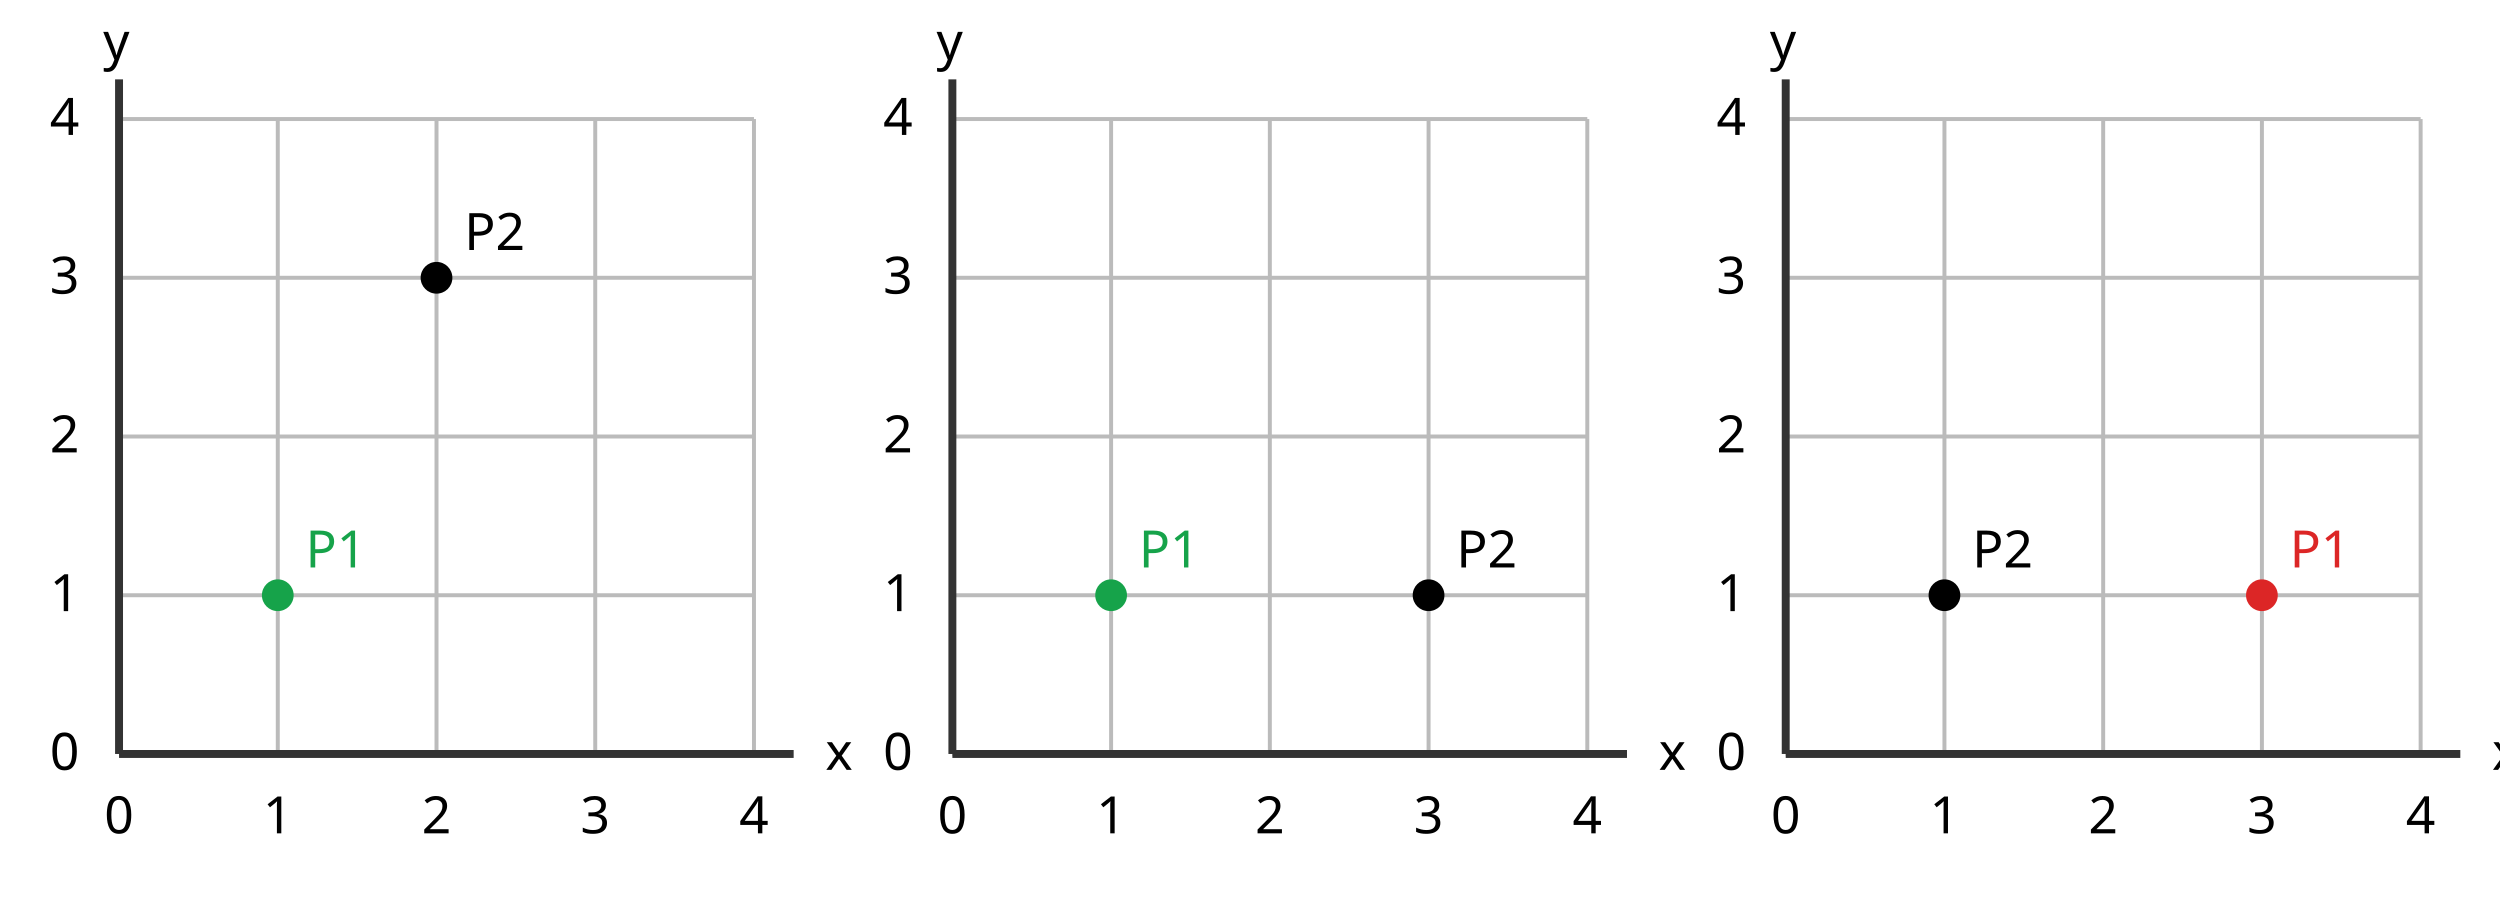
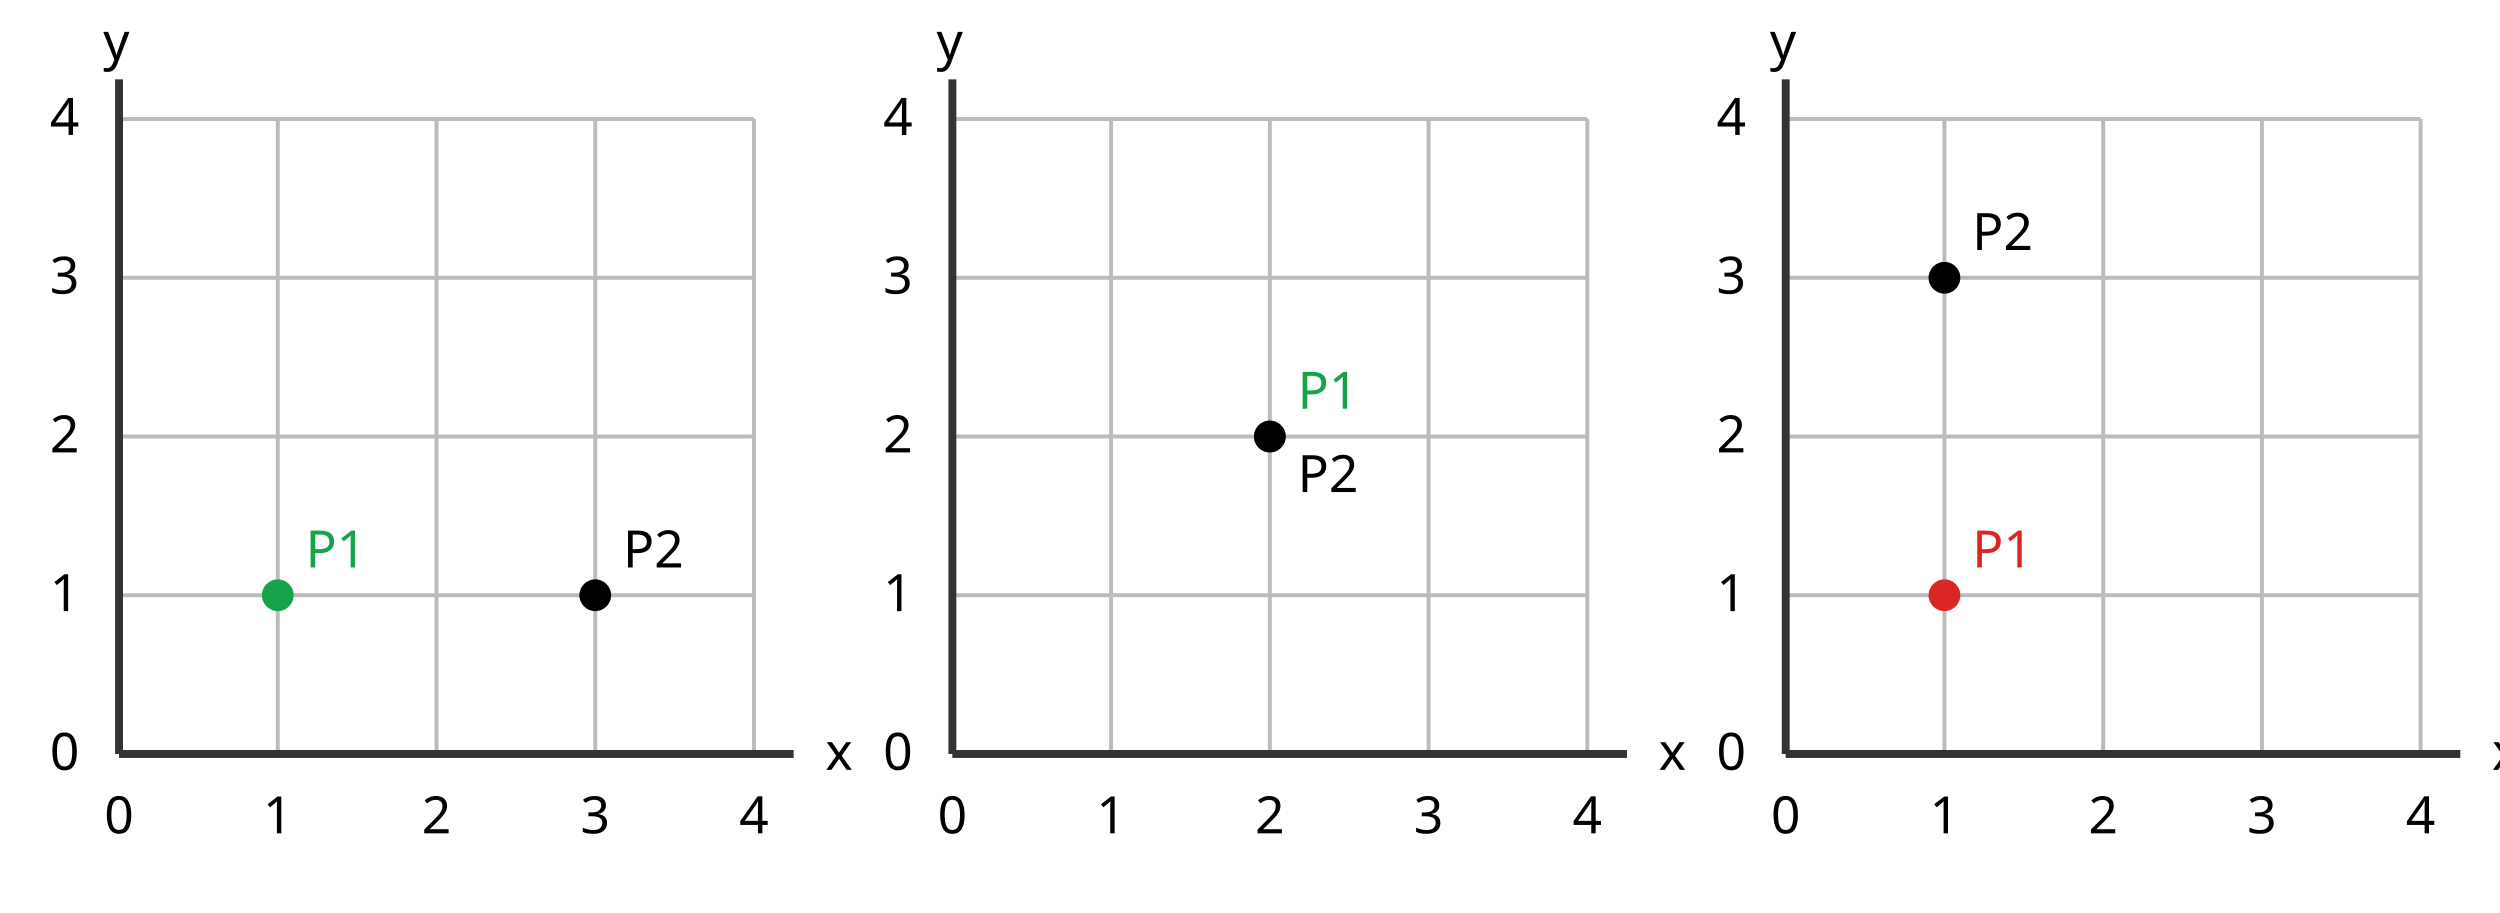
<svg xmlns="http://www.w3.org/2000/svg" width="630" height="230" viewBox="0 0 630 230">
  <style>text{font:13px sans-serif}.grid{stroke:#bbb;stroke-width:1}.axis{stroke:#333;stroke-width:2}</style>
  <line class="grid" x1="30" y1="30" x2="30" y2="190" />
  <line class="grid" x1="30" y1="190" x2="190" y2="190" />
  <text x="30" y="210" text-anchor="middle">0</text>
  <text x="20" y="194" text-anchor="end">0</text>
  <line class="grid" x1="70" y1="30" x2="70" y2="190" />
  <line class="grid" x1="30" y1="150" x2="190" y2="150" />
  <text x="70" y="210" text-anchor="middle">1</text>
  <text x="20" y="154" text-anchor="end">1</text>
  <line class="grid" x1="110" y1="30" x2="110" y2="190" />
  <line class="grid" x1="30" y1="110" x2="190" y2="110" />
  <text x="110" y="210" text-anchor="middle">2</text>
  <text x="20" y="114" text-anchor="end">2</text>
  <line class="grid" x1="150" y1="30" x2="150" y2="190" />
  <line class="grid" x1="30" y1="70" x2="190" y2="70" />
  <text x="150" y="210" text-anchor="middle">3</text>
  <text x="20" y="74" text-anchor="end">3</text>
  <line class="grid" x1="190" y1="30" x2="190" y2="190" />
  <line class="grid" x1="30" y1="30" x2="190" y2="30" />
  <text x="190" y="210" text-anchor="middle">4</text>
  <text x="20" y="34" text-anchor="end">4</text>
  <line class="axis" x1="30" y1="190" x2="200" y2="190" />
  <line class="axis" x1="30" y1="190" x2="30" y2="20" />
  <text x="208" y="194">x</text>
  <text x="26" y="15">y</text>
  <circle cx="70" cy="150" r="4" fill="#16a34a" />
  <text x="77" y="143" fill="#16a34a">P1</text>
-   <circle cx="110" cy="70" r="4" fill="black" />
-   <text x="117" y="63" fill="black">P2</text>
+   <circle cx="150" cy="150" r="4" fill="black" />
+   <text x="157" y="143" fill="black">P2</text>
  <line class="grid" x1="240" y1="30" x2="240" y2="190" />
  <line class="grid" x1="240" y1="190" x2="400" y2="190" />
  <text x="240" y="210" text-anchor="middle">0</text>
  <text x="230" y="194" text-anchor="end">0</text>
  <line class="grid" x1="280" y1="30" x2="280" y2="190" />
  <line class="grid" x1="240" y1="150" x2="400" y2="150" />
  <text x="280" y="210" text-anchor="middle">1</text>
  <text x="230" y="154" text-anchor="end">1</text>
  <line class="grid" x1="320" y1="30" x2="320" y2="190" />
  <line class="grid" x1="240" y1="110" x2="400" y2="110" />
  <text x="320" y="210" text-anchor="middle">2</text>
  <text x="230" y="114" text-anchor="end">2</text>
  <line class="grid" x1="360" y1="30" x2="360" y2="190" />
  <line class="grid" x1="240" y1="70" x2="400" y2="70" />
  <text x="360" y="210" text-anchor="middle">3</text>
  <text x="230" y="74" text-anchor="end">3</text>
  <line class="grid" x1="400" y1="30" x2="400" y2="190" />
  <line class="grid" x1="240" y1="30" x2="400" y2="30" />
  <text x="400" y="210" text-anchor="middle">4</text>
  <text x="230" y="34" text-anchor="end">4</text>
  <line class="axis" x1="240" y1="190" x2="410" y2="190" />
  <line class="axis" x1="240" y1="190" x2="240" y2="20" />
  <text x="418" y="194">x</text>
  <text x="236" y="15">y</text>
-   <circle cx="280" cy="150" r="4" fill="#16a34a" />
-   <text x="287" y="143" fill="#16a34a">P1</text>
-   <circle cx="360" cy="150" r="4" fill="black" />
-   <text x="367" y="143" fill="black">P2</text>
+   <circle cx="320" cy="110" r="4" fill="#16a34a" />
+   <text x="327" y="103" fill="#16a34a">P1</text>
+   <circle cx="320" cy="110" r="4" fill="black" />
+   <text x="327" y="124" fill="black">P2</text>
  <line class="grid" x1="450" y1="30" x2="450" y2="190" />
  <line class="grid" x1="450" y1="190" x2="610" y2="190" />
  <text x="450" y="210" text-anchor="middle">0</text>
  <text x="440" y="194" text-anchor="end">0</text>
  <line class="grid" x1="490" y1="30" x2="490" y2="190" />
  <line class="grid" x1="450" y1="150" x2="610" y2="150" />
  <text x="490" y="210" text-anchor="middle">1</text>
  <text x="440" y="154" text-anchor="end">1</text>
  <line class="grid" x1="530" y1="30" x2="530" y2="190" />
  <line class="grid" x1="450" y1="110" x2="610" y2="110" />
  <text x="530" y="210" text-anchor="middle">2</text>
  <text x="440" y="114" text-anchor="end">2</text>
  <line class="grid" x1="570" y1="30" x2="570" y2="190" />
  <line class="grid" x1="450" y1="70" x2="610" y2="70" />
  <text x="570" y="210" text-anchor="middle">3</text>
  <text x="440" y="74" text-anchor="end">3</text>
  <line class="grid" x1="610" y1="30" x2="610" y2="190" />
  <line class="grid" x1="450" y1="30" x2="610" y2="30" />
  <text x="610" y="210" text-anchor="middle">4</text>
  <text x="440" y="34" text-anchor="end">4</text>
  <line class="axis" x1="450" y1="190" x2="620" y2="190" />
  <line class="axis" x1="450" y1="190" x2="450" y2="20" />
  <text x="628" y="194">x</text>
  <text x="446" y="15">y</text>
-   <circle cx="570" cy="150" r="4" fill="#dc2626" />
-   <text x="577" y="143" fill="#dc2626">P1</text>
-   <circle cx="490" cy="150" r="4" fill="black" />
-   <text x="497" y="143" fill="black">P2</text>
+   <circle cx="490" cy="150" r="4" fill="#dc2626" />
+   <text x="497" y="143" fill="#dc2626">P1</text>
+   <circle cx="490" cy="70" r="4" fill="black" />
+   <text x="497" y="63" fill="black">P2</text>
</svg>
